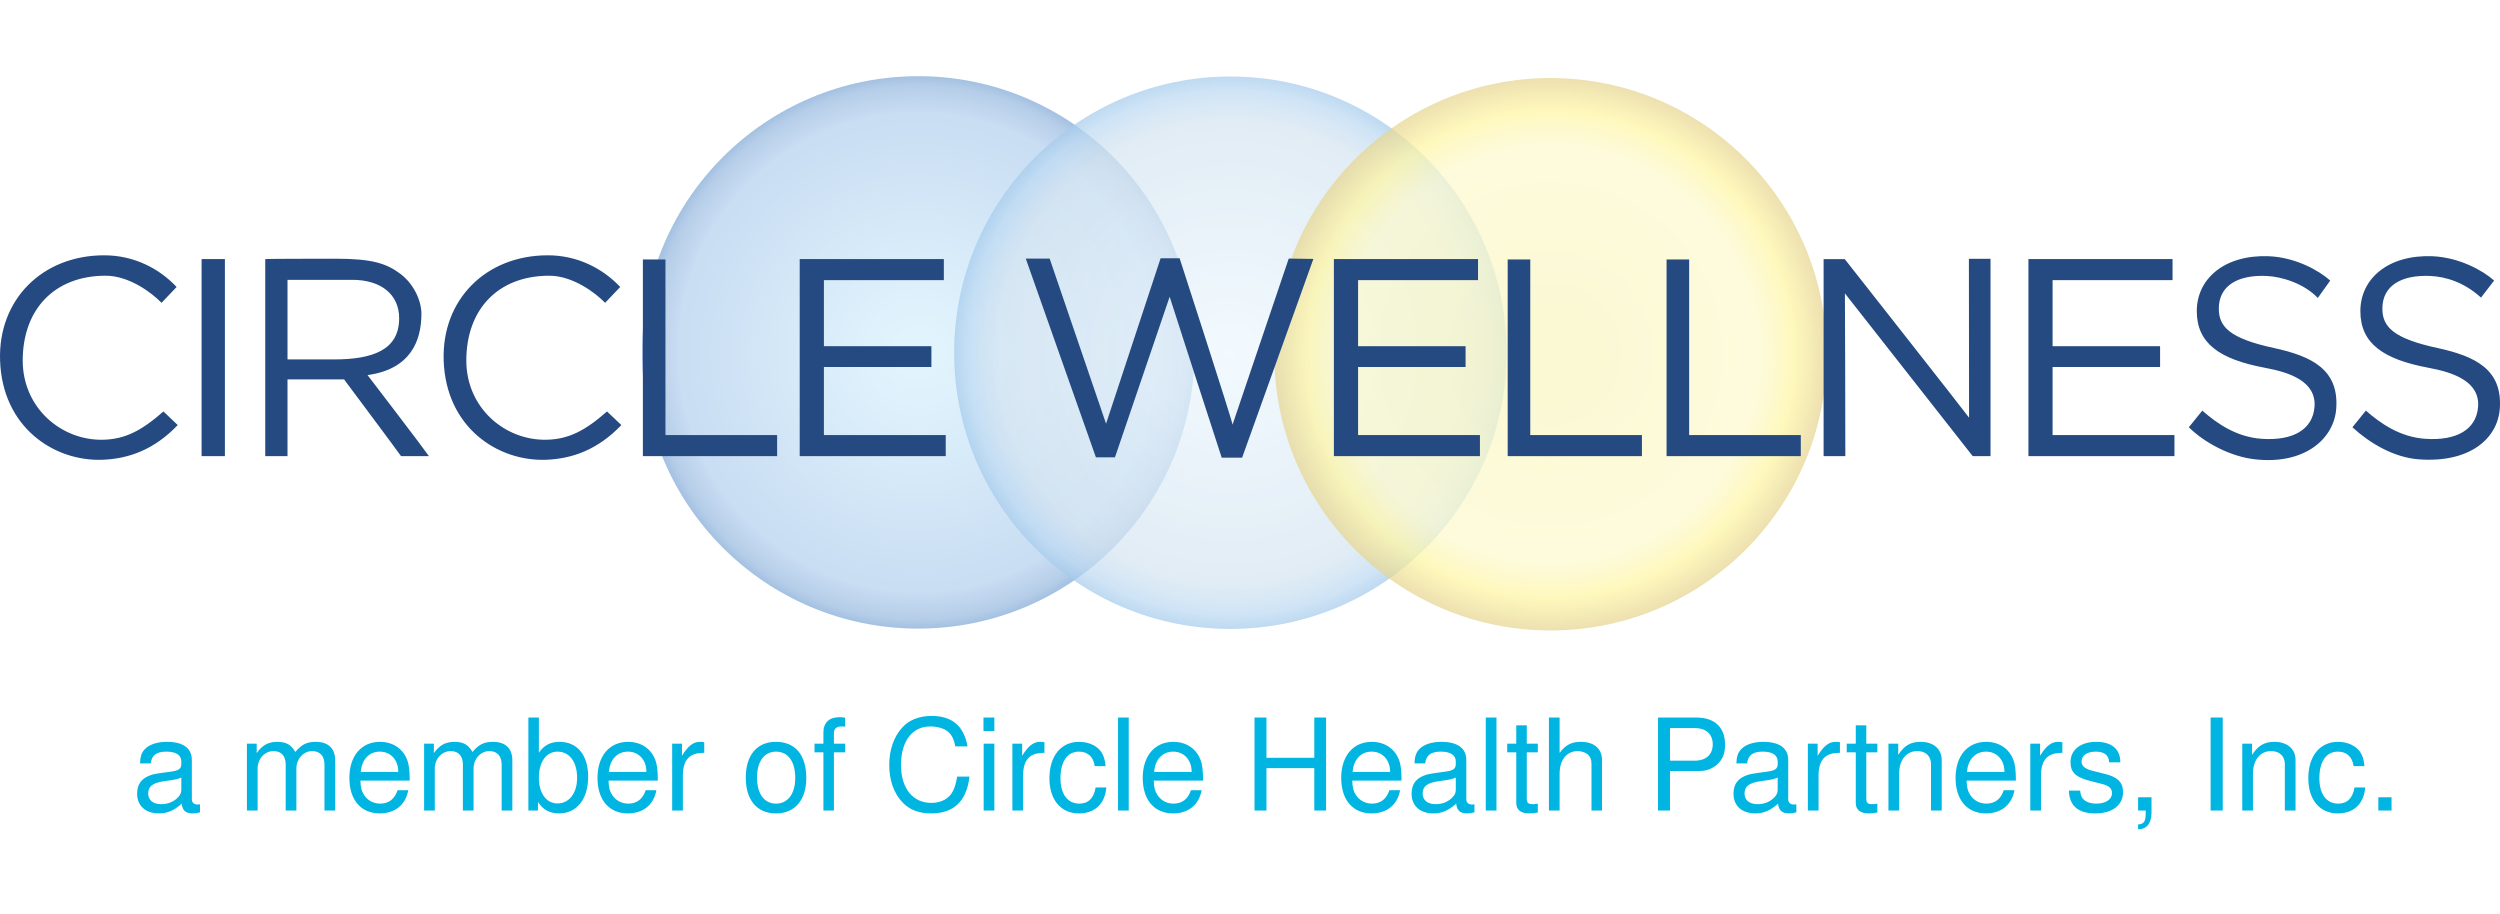
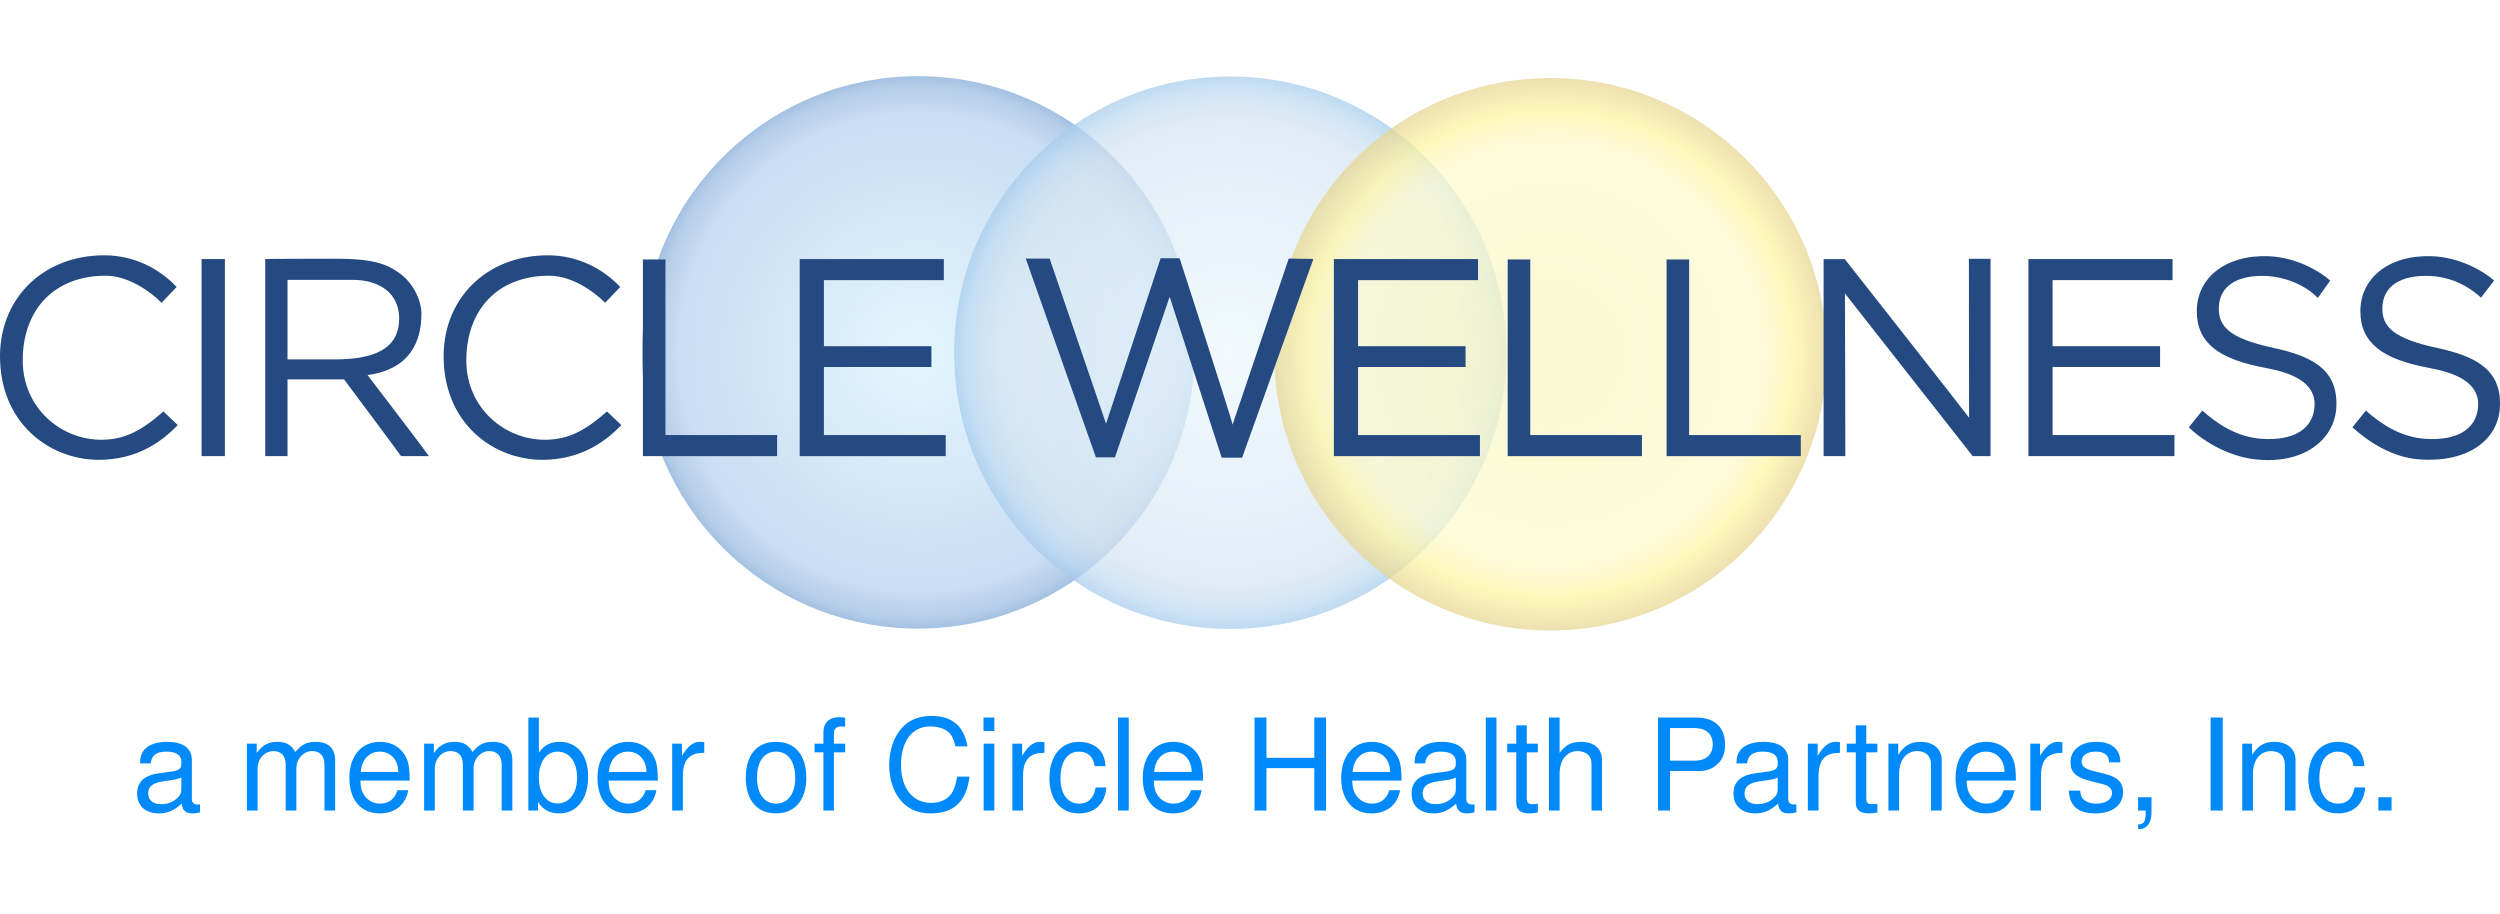
<svg xmlns="http://www.w3.org/2000/svg" version="1.1" id="CircleWellness_logo" x="0px" y="0px" width="215.609px" height="78.807px" viewBox="0 0 215.609 78.807" enable-background="new 0 0 215.609 78.807" xml:space="preserve">
  <g>
    <g>
      <radialGradient id="SVGID_1_" cx="79.185" cy="30.391" r="23.822" gradientUnits="userSpaceOnUse">
        <stop offset="0.084" style="stop-color:#E1F4FD" />
        <stop offset="0.866" style="stop-color:#C9DDF3" />
        <stop offset="0.95" style="stop-color:#B9D0EA" />
        <stop offset="0.966" style="stop-color:#B5CDE8" />
        <stop offset="1" style="stop-color:#A4C1E2" />
      </radialGradient>
      <circle fill="url(#SVGID_1_)" cx="79.185" cy="30.392" r="23.822" />
    </g>
    <g opacity="0.72">
      <radialGradient id="SVGID_2_" cx="106.111" cy="30.42" r="23.823" gradientUnits="userSpaceOnUse">
        <stop offset="0" style="stop-color:#EDF8FE" />
        <stop offset="0.832" style="stop-color:#D6E5F1" />
        <stop offset="0.9" style="stop-color:#C9DFF1" />
        <stop offset="0.95" style="stop-color:#BCD9F2" />
        <stop offset="1" style="stop-color:#A5CBEC" />
      </radialGradient>
      <circle fill="url(#SVGID_2_)" cx="106.111" cy="30.42" r="23.822" />
    </g>
    <g opacity="0.72">
      <radialGradient id="SVGID_3_" cx="133.719" cy="30.551" r="23.822" gradientUnits="userSpaceOnUse">
        <stop offset="0" style="stop-color:#F9F6C1" />
        <stop offset="0.748" style="stop-color:#FCF9CE" />
        <stop offset="0.789" style="stop-color:#FCF8C4" />
        <stop offset="0.862" style="stop-color:#FEF6AA" />
        <stop offset="0.883" style="stop-color:#FEF5A2" />
        <stop offset="1" style="stop-color:#E6D591" />
      </radialGradient>
      <circle fill="url(#SVGID_3_)" cx="133.719" cy="30.552" r="23.822" />
    </g>
  </g>
  <path fill="#244A81" d="M15.329,36.659c-2.017,2.113-4.21,2.904-6.474,2.992c-4.197,0.163-8.654-2.797-8.849-8.559  c-0.178-5.254,3.644-9.074,8.98-9.074c2.57,0,4.75,1.139,6.246,2.732l-1.301,1.367c-0.846-0.878-2.797-2.338-4.819-2.338  c-4.419,0-7.152,2.905-7.152,7.314c0,4.111,3.351,6.898,6.896,6.832c1.886-0.034,3.319-0.748,5.238-2.439L15.329,36.659z   M53.588,36.659c-2.018,2.113-4.211,2.904-6.474,2.992c-4.197,0.163-8.654-2.797-8.85-8.559c-0.178-5.254,3.644-9.074,8.979-9.074  c2.57,0,4.75,1.139,6.246,2.732l-1.301,1.367c-0.846-0.878-2.798-2.338-4.819-2.338c-4.42,0-7.152,2.905-7.152,7.314  c0,4.111,3.351,6.898,6.896,6.832c1.886-0.034,3.318-0.748,5.238-2.439L53.588,36.659z M19.396,22.344v16.994h-2.01V22.344H19.396z   M22.877,22.344c0.155-0.023,4.211-0.033,6.083-0.033c3.156,0,4.392,0.423,5.563,1.301c1.205,0.905,1.822,2.375,1.822,3.449  c0,2.342-0.944,4.783-4.648,5.287c0,0,4.859,6.342,5.296,6.99h-2.406c-0.342-0.498-4.914-6.617-4.914-6.617h-4.878v6.617h-1.919  V22.344z M24.796,30.998h3.994c3.357,0,5.635-0.813,5.635-3.546c0-2.082-1.593-3.318-4.034-3.318c0,0-5.438,0-5.595,0V30.998z   M55.444,22.375h1.947V37.52h9.63v1.818H55.444V22.375z M130.028,22.375h1.948V37.52h9.63v1.818h-11.578V22.375z M143.732,22.375  h1.947V37.52h9.629v1.818h-11.576V22.375z M80.327,31.652h-9.271v5.868h10.507v1.818H68.969V22.344H81.4v1.818H71.056v5.696h9.271  V31.652z M186.294,31.652h-9.271v5.868h10.51v1.818h-12.594V22.344h12.43v1.818h-10.346v5.696h9.271V31.652z M126.397,31.652h-9.271  v5.868h10.509v1.818h-12.596V22.344h12.432v1.818h-10.345v5.696h9.271V31.652z M94.517,39.445l-6.051-17.142h2.059l4.865,14.24  l4.704-14.267h1.641c0,0,4.563,14.074,4.564,14.349l4.846-14.324l2.126,0.029l-6.147,17.141h-1.76c0,0-4.47-13.771-4.488-13.881  l-4.719,13.854H94.517z M157.274,39.338V22.346h1.825c0,0,10.638,13.521,10.72,13.676l-0.014-13.7h1.865v17.017h-1.537  l-11.021-14.035c0.018,0.311,0.036,14.035,0.036,14.035H157.274z M204.042,35.412c1.255,1.101,2.929,2.282,5.125,2.433  c2.69,0.184,4.397-0.794,4.551-2.752c0.17-2.196-2.139-2.977-4.246-3.368c-3.946-0.735-5.905-2.112-5.905-4.893  c0-2.818,2.418-4.868,6.174-4.735c2.332,0.084,4.414,1.243,5.361,2.1l-1.131,1.47c-1.438-1.315-3.03-1.806-4.377-1.867  c-2.477-0.112-4.129,0.827-4.129,2.815c0,1.569,0.939,2.572,4.742,3.396c3.244,0.704,5.63,1.836,5.385,5.232  c-0.186,2.584-2.601,4.713-7.021,4.369c-2.129-0.166-4.192-1.386-5.691-2.762L204.042,35.412z M189.934,35.412  c1.256,1.101,2.93,2.282,5.126,2.433c2.691,0.184,4.396-0.794,4.551-2.752c0.17-2.196-2.139-2.977-4.246-3.368  c-3.947-0.735-5.906-2.112-5.906-4.893c0-2.818,2.418-4.868,6.174-4.735c2.334,0.084,4.383,1.243,5.333,2.1l-1.07,1.5  c-1.163-1.225-3.062-1.836-4.408-1.897c-2.476-0.112-4.13,0.827-4.13,2.815c0,1.569,0.941,2.572,4.743,3.396  c3.242,0.704,5.63,1.836,5.384,5.232c-0.185,2.584-2.7,4.859-7.02,4.369c-2.098-0.238-4.301-1.4-5.694-2.762L189.934,35.412z" />
-   <text transform="matrix(1 0 0 1 11.3579 69.9009)" font-family="'HelveticaNeue-Light', Helvetica, sans-serif" font-size="11" fill="#00B5E1">a member of Circle Health Partners, Inc.</text>
+   <text transform="matrix(1 0 0 1 11.3579 69.9009)" font-family="'HelveticaNeue-Light', Helvetica, sans-serif" font-size="11" fill="#0089F8">a member of Circle Health Partners, Inc.</text>
</svg>
